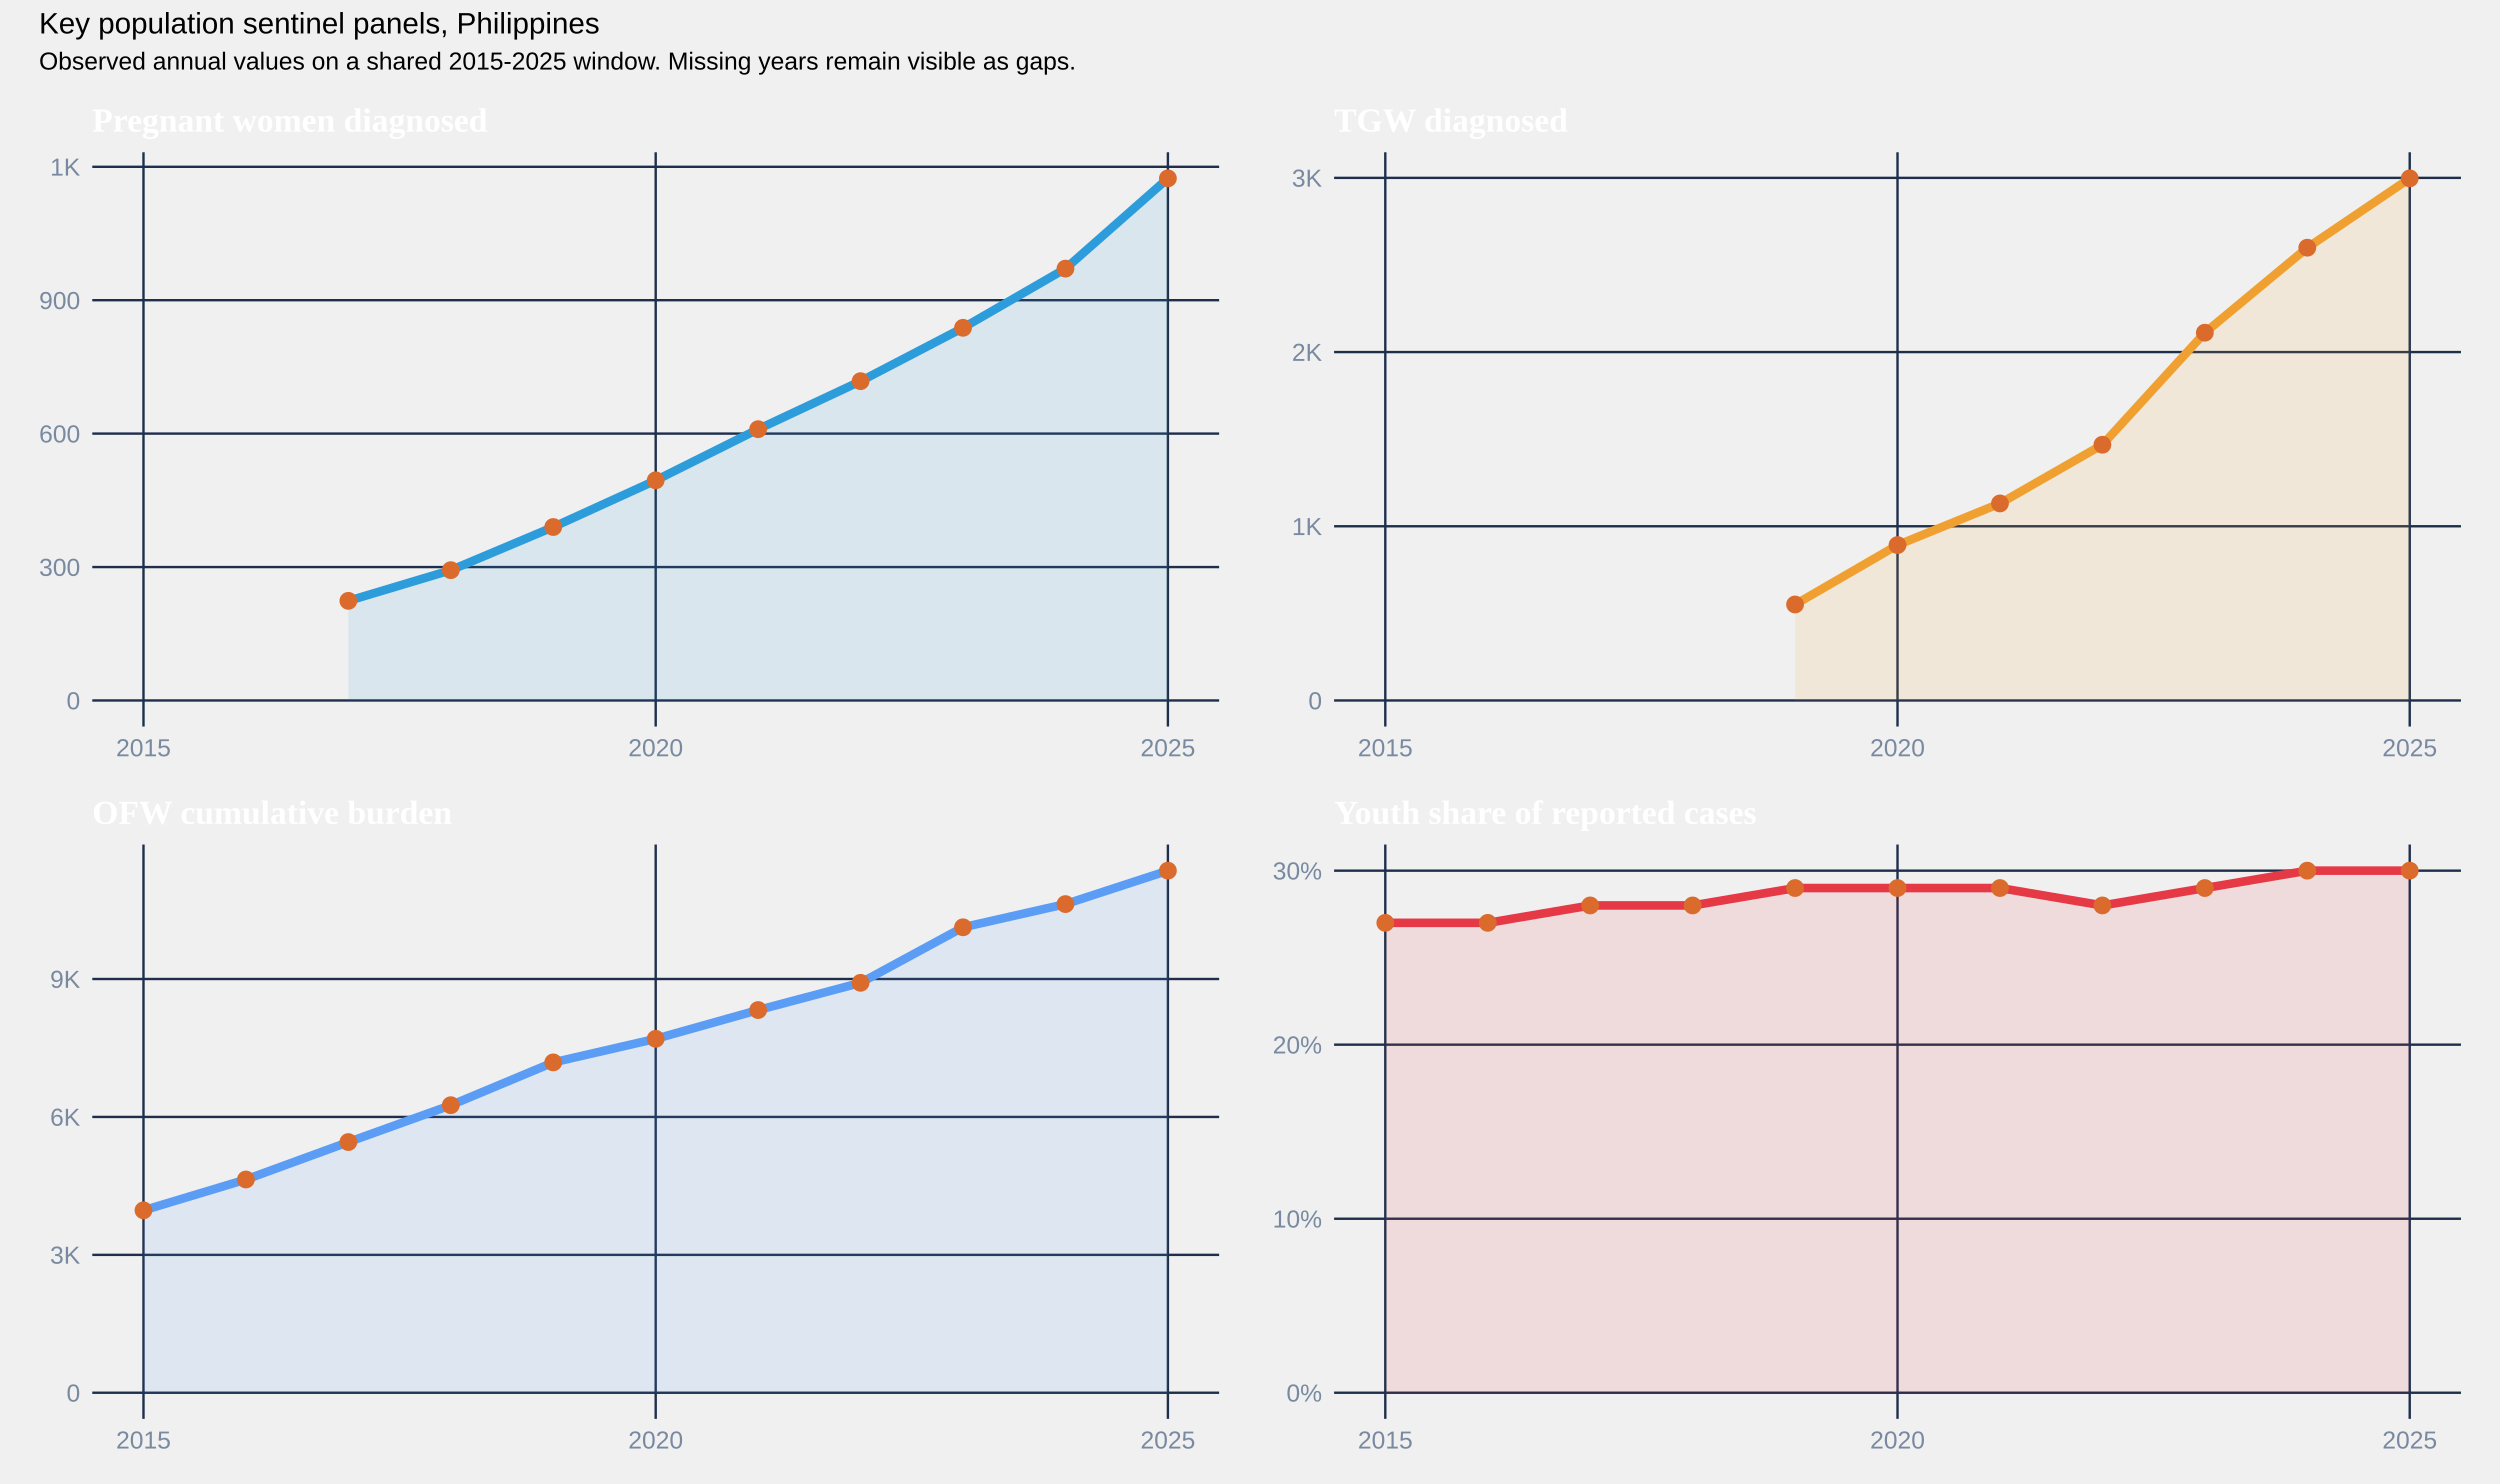
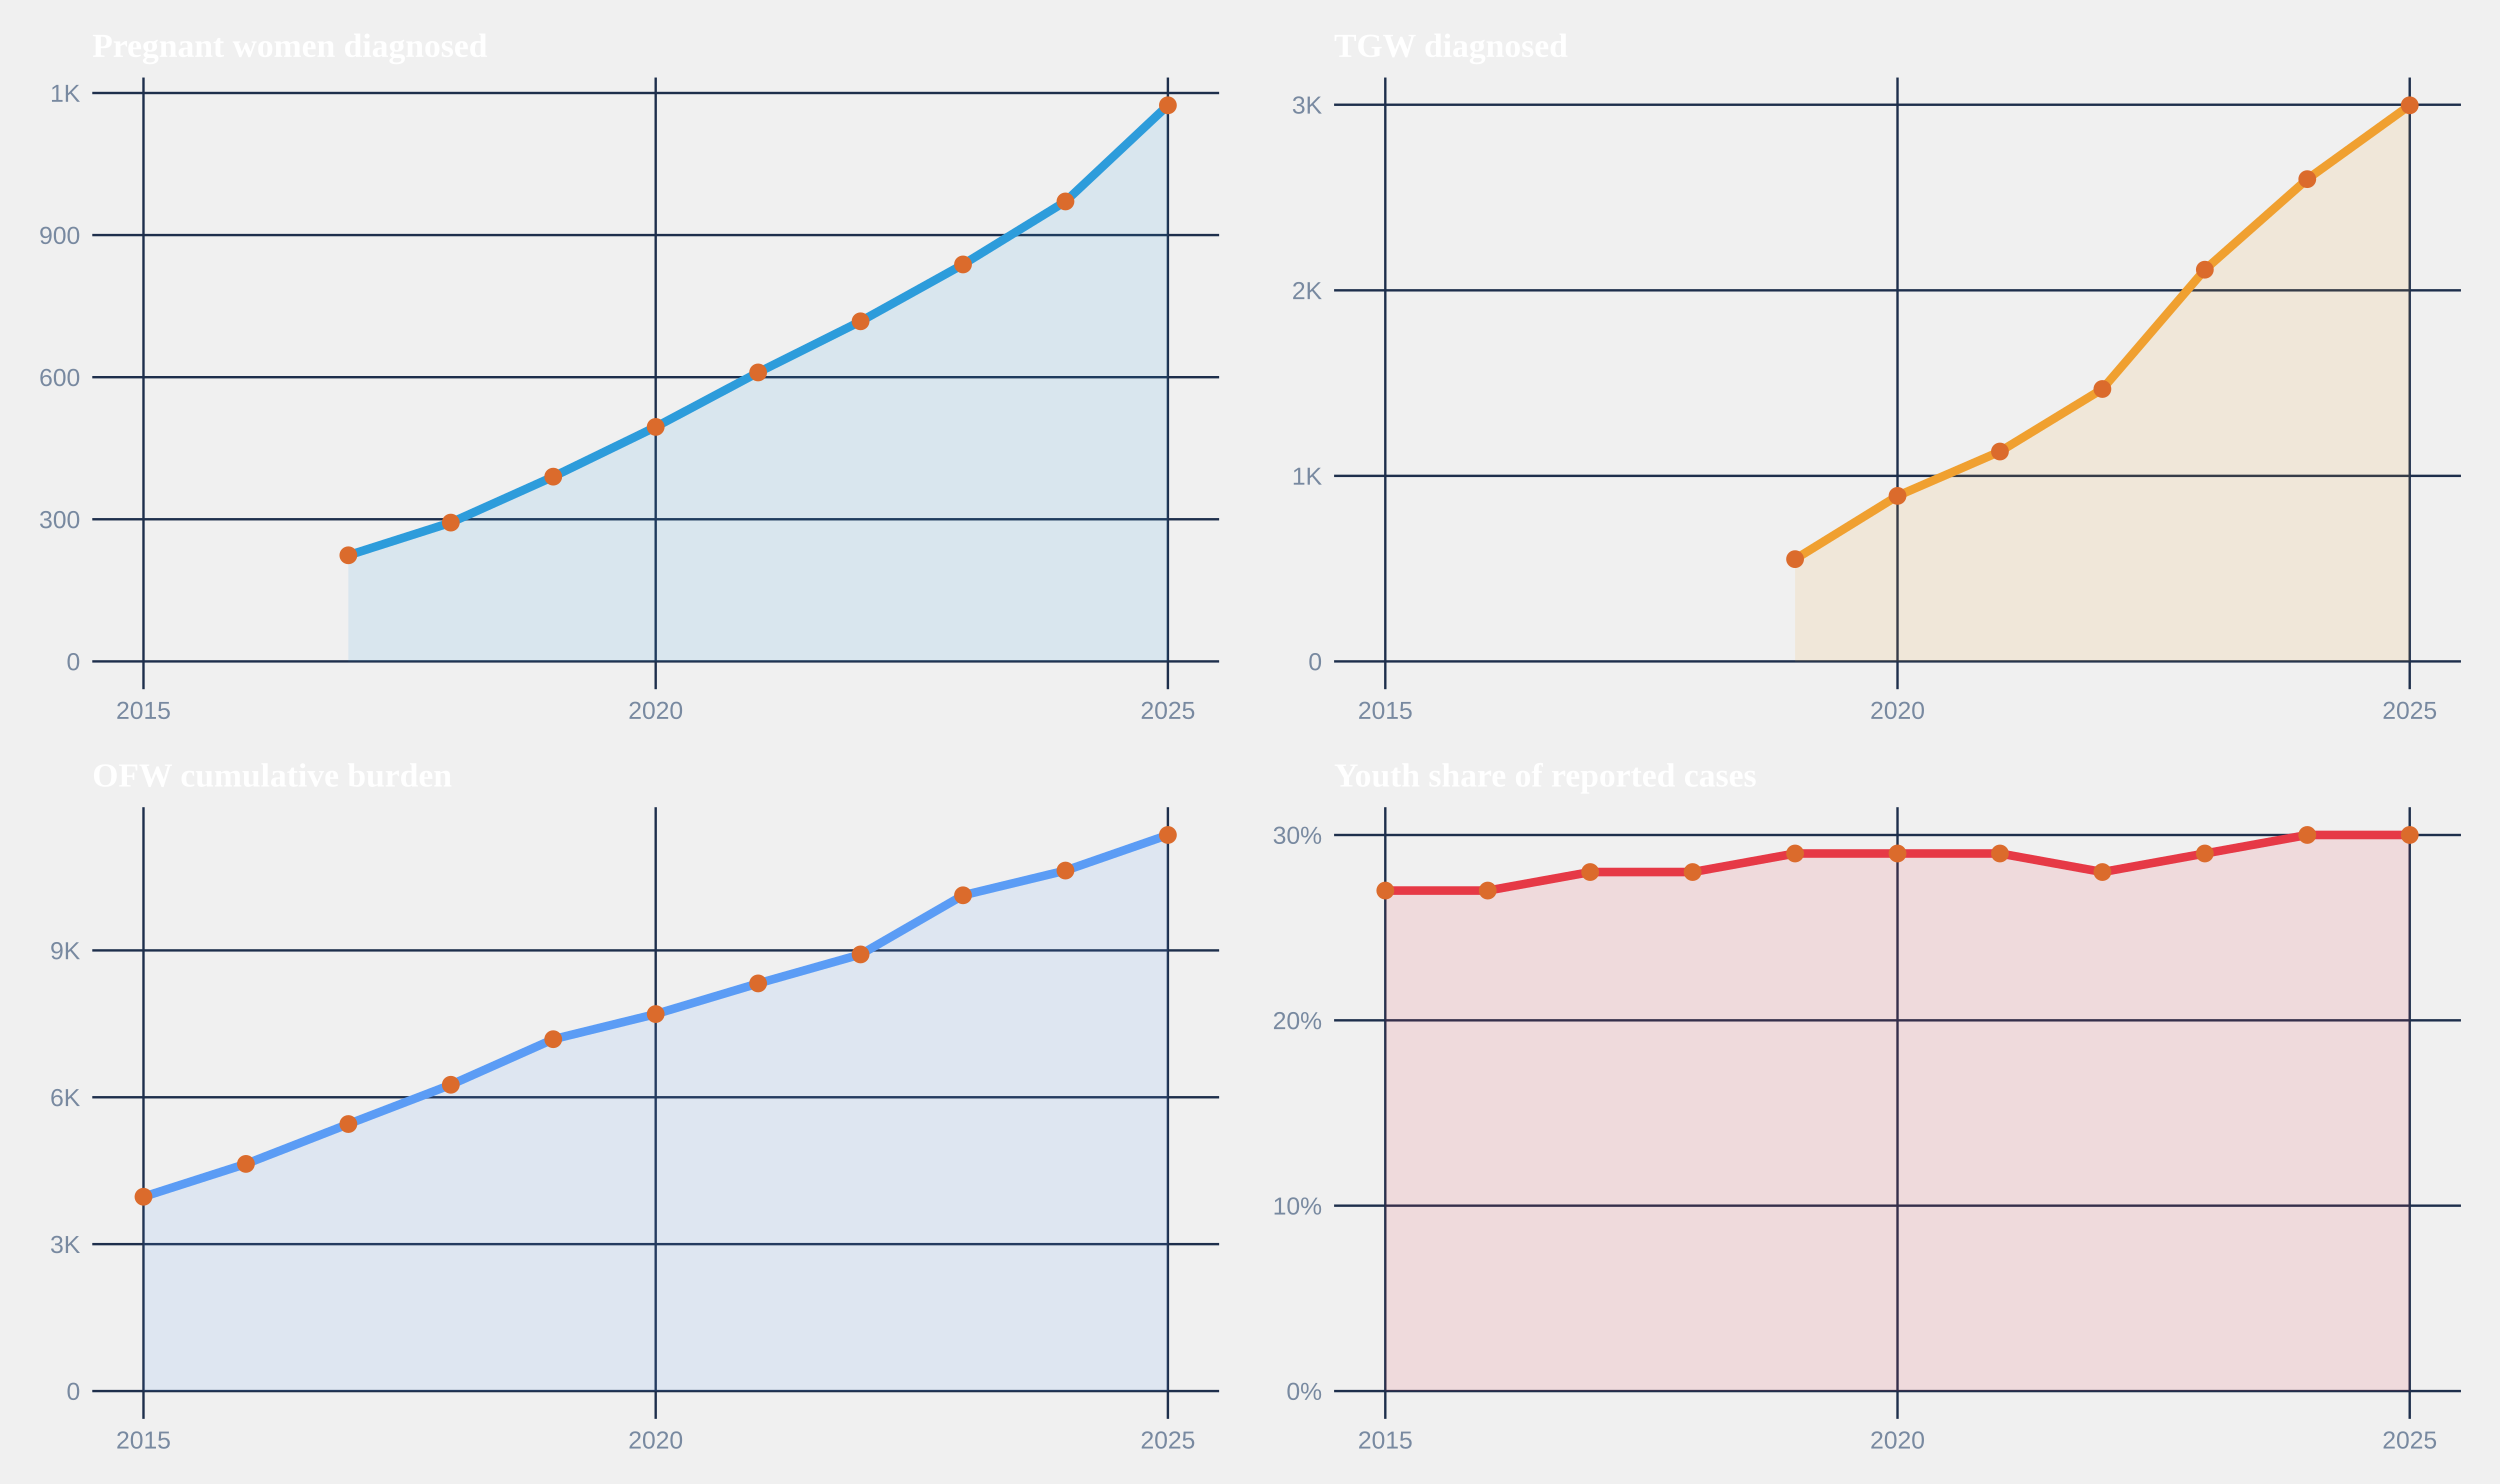
<svg xmlns="http://www.w3.org/2000/svg" width="1116.00pt" height="662.40pt" viewBox="0 0 1116.00 662.40">
  <g class="svglite">
    <defs>
      <style type="text/css">
    .svglite line, .svglite polyline, .svglite polygon, .svglite path, .svglite rect, .svglite circle {
      fill: none;
      stroke: #000000;
      stroke-linecap: round;
      stroke-linejoin: round;
      stroke-miterlimit: 10.00;
    }
    .svglite text {
      white-space: pre;
    }
    .svglite g.glyphgroup path {
      fill: inherit;
      stroke: none;
    }
  </style>
    </defs>
    <rect width="100%" height="100%" style="stroke: none; fill: none;" />
    <defs>
      <clipPath id="cpMC4wMHwxMTE2LjAwfDAuMDB8NjYyLjQw">
        <rect x="0.00" y="0.00" width="1116.00" height="662.40" />
      </clipPath>
    </defs>
    <g clip-path="url(#cpMC4wMHwxMTE2LjAwfDAuMDB8NjYyLjQw)">
      <rect x="0.00" y="0" width="1116.00" height="662.40" style="stroke-width: 1.07; stroke: none;" />
    </g>
    <defs>
-       <clipPath id="cpNDEuMTl8MTA5OC41N3w2Ny45N3w2MzMuMzg=">
-         <rect x="41.19" y="67.97" width="1057.38" height="565.41" />
-       </clipPath>
-     </defs>
-     <g clip-path="url(#cpNDEuMTl8MTA5OC41N3w2Ny45N3w2MzMuMzg=)">
- </g>
-     <g clip-path="url(#cpMC4wMHwxMTE2LjAwfDAuMDB8NjYyLjQw)">
- </g>
-     <defs>
-       <clipPath id="cpNS40OHw1NTYuMTd8MzguODV8MzQ3Ljg5">
-         <rect x="5.48" y="38.85" width="550.69" height="309.03" />
-       </clipPath>
-     </defs>
-     <g clip-path="url(#cpNS40OHw1NTYuMTd8MzguODV8MzQ3Ljg5)">
-       <rect x="5.48" y="38.85" width="550.69" height="309.03" style="stroke-width: 1.16; stroke: none;" />
-     </g>
-     <g clip-path="url(#cpMC4wMHwxMTE2LjAwfDAuMDB8NjYyLjQw)">
- </g>
-     <defs>
-       <clipPath id="cpNTU2LjE3fDExMTAuNTJ8MzguODV8MzQ3Ljg5">
-         <rect x="556.17" y="38.85" width="554.35" height="309.03" />
-       </clipPath>
-     </defs>
-     <g clip-path="url(#cpNTU2LjE3fDExMTAuNTJ8MzguODV8MzQ3Ljg5)">
-       <rect x="556.17" y="38.85" width="554.35" height="309.03" style="stroke-width: 1.16; stroke: none;" />
-     </g>
-     <g clip-path="url(#cpMC4wMHwxMTE2LjAwfDAuMDB8NjYyLjQw)">
- </g>
-     <defs>
-       <clipPath id="cpNS40OHw1NTYuMTd8MzQ3Ljg5fDY1Ni45Mg==">
-         <rect x="5.48" y="347.89" width="550.69" height="309.03" />
-       </clipPath>
-     </defs>
-     <g clip-path="url(#cpNS40OHw1NTYuMTd8MzQ3Ljg5fDY1Ni45Mg==)">
-       <rect x="5.48" y="347.89" width="550.69" height="309.03" style="stroke-width: 1.16; stroke: none;" />
-     </g>
-     <g clip-path="url(#cpMC4wMHwxMTE2LjAwfDAuMDB8NjYyLjQw)">
- </g>
-     <defs>
-       <clipPath id="cpNTU2LjE3fDExMTAuNTJ8MzQ3Ljg5fDY1Ni45Mg==">
-         <rect x="556.17" y="347.89" width="554.35" height="309.03" />
-       </clipPath>
-     </defs>
-     <g clip-path="url(#cpNTU2LjE3fDExMTAuNTJ8MzQ3Ljg5fDY1Ni45Mg==)">
-       <rect x="556.17" y="347.89" width="554.35" height="309.03" style="stroke-width: 1.16; stroke: none;" />
-     </g>
-     <g clip-path="url(#cpMC4wMHwxMTE2LjAwfDAuMDB8NjYyLjQw)">
- </g>
-     <defs>
-       <clipPath id="cpNDEuMTl8NTQ0LjIyfDY3Ljk3fDMyNC4zNA==">
-         <rect x="41.19" y="67.97" width="503.03" height="256.37" />
-       </clipPath>
-     </defs>
-     <g clip-path="url(#cpNDEuMTl8NTQ0LjIyfDY3Ljk3fDMyNC4zNA==)">
-       <polyline points="41.19,312.69 544.22,312.69 " style="stroke-width: 1.07; stroke: #1E2F4C; stroke-linecap: butt;" />
-       <polyline points="41.19,253.13 544.22,253.13 " style="stroke-width: 1.07; stroke: #1E2F4C; stroke-linecap: butt;" />
-       <polyline points="41.19,193.57 544.22,193.57 " style="stroke-width: 1.07; stroke: #1E2F4C; stroke-linecap: butt;" />
-       <polyline points="41.19,134.02 544.22,134.02 " style="stroke-width: 1.07; stroke: #1E2F4C; stroke-linecap: butt;" />
-       <polyline points="41.19,74.46 544.22,74.46 " style="stroke-width: 1.07; stroke: #1E2F4C; stroke-linecap: butt;" />
-       <polyline points="64.05,324.34 64.05,67.97 " style="stroke-width: 1.07; stroke: #1E2F4C; stroke-linecap: butt;" />
-       <polyline points="292.70,324.34 292.70,67.97 " style="stroke-width: 1.07; stroke: #1E2F4C; stroke-linecap: butt;" />
-       <polyline points="521.35,324.34 521.35,67.97 " style="stroke-width: 1.07; stroke: #1E2F4C; stroke-linecap: butt;" />
-       <polygon points="155.51,268.22 201.24,254.52 246.97,235.26 292.70,214.42 338.43,191.59 384.16,170.15 429.89,146.33 475.62,119.92 521.35,79.62 521.35,312.69 475.62,312.69 429.89,312.69 384.16,312.69 338.43,312.69 292.70,312.69 246.97,312.69 201.24,312.69 155.51,312.69 " style="stroke-width: 0.00; stroke: none; stroke-linecap: butt; fill: #2D9CDB; fill-opacity: 0.12;" />
-       <polyline points="155.51,268.22 201.24,254.52 246.97,235.26 292.70,214.42 338.43,191.59 384.16,170.15 429.89,146.33 475.62,119.92 521.35,79.62 " style="stroke-width: 1.16; stroke: none; stroke-linecap: butt;" />
-       <polyline points="155.51,268.22 201.24,254.52 246.97,235.26 292.70,214.42 338.43,191.59 384.16,170.15 429.89,146.33 475.62,119.92 521.35,79.62 " style="stroke-width: 3.84; stroke: #2D9CDB; stroke-linecap: butt;" />
-       <circle cx="155.51" cy="268.22" r="3.59" style="stroke-width: 0.77; stroke: #DB6B2C; fill: #DB6B2C;" />
-       <circle cx="201.24" cy="254.52" r="3.59" style="stroke-width: 0.77; stroke: #DB6B2C; fill: #DB6B2C;" />
-       <circle cx="246.97" cy="235.26" r="3.59" style="stroke-width: 0.77; stroke: #DB6B2C; fill: #DB6B2C;" />
-       <circle cx="292.70" cy="214.42" r="3.59" style="stroke-width: 0.77; stroke: #DB6B2C; fill: #DB6B2C;" />
-       <circle cx="338.43" cy="191.59" r="3.59" style="stroke-width: 0.77; stroke: #DB6B2C; fill: #DB6B2C;" />
-       <circle cx="384.16" cy="170.15" r="3.59" style="stroke-width: 0.77; stroke: #DB6B2C; fill: #DB6B2C;" />
-       <circle cx="429.89" cy="146.33" r="3.59" style="stroke-width: 0.77; stroke: #DB6B2C; fill: #DB6B2C;" />
-       <circle cx="475.62" cy="119.92" r="3.59" style="stroke-width: 0.77; stroke: #DB6B2C; fill: #DB6B2C;" />
-       <circle cx="521.35" cy="79.62" r="3.59" style="stroke-width: 0.77; stroke: #DB6B2C; fill: #DB6B2C;" />
-     </g>
-     <g clip-path="url(#cpMC4wMHwxMTE2LjAwfDAuMDB8NjYyLjQw)">
-       <text x="35.81" y="316.63" text-anchor="end" style="font-size: 11.00px;fill: #7889A0; font-family: &quot;Arial&quot;;" textLength="6.12px" lengthAdjust="spacingAndGlyphs">0</text>
-       <text x="35.81" y="257.07" text-anchor="end" style="font-size: 11.00px;fill: #7889A0; font-family: &quot;Arial&quot;;" textLength="18.38px" lengthAdjust="spacingAndGlyphs">300</text>
-       <text x="35.81" y="197.51" text-anchor="end" style="font-size: 11.00px;fill: #7889A0; font-family: &quot;Arial&quot;;" textLength="18.38px" lengthAdjust="spacingAndGlyphs">600</text>
-       <text x="35.81" y="137.96" text-anchor="end" style="font-size: 11.00px;fill: #7889A0; font-family: &quot;Arial&quot;;" textLength="18.38px" lengthAdjust="spacingAndGlyphs">900</text>
-       <text x="35.81" y="78.40" text-anchor="end" style="font-size: 11.00px;fill: #7889A0; font-family: &quot;Arial&quot;;" textLength="13.47px" lengthAdjust="spacingAndGlyphs">1K</text>
-       <text x="64.05" y="337.60" text-anchor="middle" style="font-size: 11.00px;fill: #7889A0; font-family: &quot;Arial&quot;;" textLength="24.50px" lengthAdjust="spacingAndGlyphs">2015</text>
-       <text x="292.70" y="337.60" text-anchor="middle" style="font-size: 11.00px;fill: #7889A0; font-family: &quot;Arial&quot;;" textLength="24.50px" lengthAdjust="spacingAndGlyphs">2020</text>
-       <text x="521.35" y="337.60" text-anchor="middle" style="font-size: 11.00px;fill: #7889A0; font-family: &quot;Arial&quot;;" textLength="24.50px" lengthAdjust="spacingAndGlyphs">2025</text>
-       <text x="41.19" y="58.75" style="font-size: 15.00px; font-weight: bold;fill: #FFFFFF; font-family: &quot;Times New Roman&quot;;" textLength="176.42px" lengthAdjust="spacingAndGlyphs">Pregnant women diagnosed</text>
-     </g>
-     <defs>
-       <clipPath id="cpNTk1LjU0fDEwOTguNTd8NjcuOTd8MzI0LjM0">
-         <rect x="595.54" y="67.97" width="503.03" height="256.37" />
-       </clipPath>
-     </defs>
-     <g clip-path="url(#cpNTk1LjU0fDEwOTguNTd8NjcuOTd8MzI0LjM0)">
-       <polyline points="595.54,312.69 1098.57,312.69 " style="stroke-width: 1.07; stroke: #1E2F4C; stroke-linecap: butt;" />
-       <polyline points="595.54,234.92 1098.57,234.92 " style="stroke-width: 1.07; stroke: #1E2F4C; stroke-linecap: butt;" />
-       <polyline points="595.54,157.15 1098.57,157.15 " style="stroke-width: 1.07; stroke: #1E2F4C; stroke-linecap: butt;" />
-       <polyline points="595.54,79.39 1098.57,79.39 " style="stroke-width: 1.07; stroke: #1E2F4C; stroke-linecap: butt;" />
-       <polyline points="618.40,324.34 618.40,67.97 " style="stroke-width: 1.07; stroke: #1E2F4C; stroke-linecap: butt;" />
-       <polyline points="847.05,324.34 847.05,67.97 " style="stroke-width: 1.07; stroke: #1E2F4C; stroke-linecap: butt;" />
-       <polyline points="1075.70,324.34 1075.70,67.97 " style="stroke-width: 1.07; stroke: #1E2F4C; stroke-linecap: butt;" />
-       <polygon points="801.32,269.84 847.05,243.32 892.78,224.73 938.51,198.53 984.24,148.52 1029.97,110.57 1075.70,79.62 1075.70,312.69 1029.97,312.69 984.24,312.69 938.51,312.69 892.78,312.69 847.05,312.69 801.32,312.69 " style="stroke-width: 0.00; stroke: none; stroke-linecap: butt; fill: #F0A030; fill-opacity: 0.12;" />
-       <polyline points="801.32,269.84 847.05,243.32 892.78,224.73 938.51,198.53 984.24,148.52 1029.97,110.57 1075.70,79.62 " style="stroke-width: 1.16; stroke: none; stroke-linecap: butt;" />
-       <polyline points="801.32,269.84 847.05,243.32 892.78,224.73 938.51,198.53 984.24,148.52 1029.97,110.57 1075.70,79.62 " style="stroke-width: 3.84; stroke: #F0A030; stroke-linecap: butt;" />
-       <circle cx="801.32" cy="269.84" r="3.59" style="stroke-width: 0.77; stroke: #DB6B2C; fill: #DB6B2C;" />
-       <circle cx="847.05" cy="243.32" r="3.59" style="stroke-width: 0.77; stroke: #DB6B2C; fill: #DB6B2C;" />
-       <circle cx="892.78" cy="224.73" r="3.59" style="stroke-width: 0.77; stroke: #DB6B2C; fill: #DB6B2C;" />
-       <circle cx="938.51" cy="198.53" r="3.59" style="stroke-width: 0.77; stroke: #DB6B2C; fill: #DB6B2C;" />
-       <circle cx="984.24" cy="148.52" r="3.59" style="stroke-width: 0.77; stroke: #DB6B2C; fill: #DB6B2C;" />
-       <circle cx="1029.97" cy="110.57" r="3.59" style="stroke-width: 0.77; stroke: #DB6B2C; fill: #DB6B2C;" />
-       <circle cx="1075.70" cy="79.62" r="3.59" style="stroke-width: 0.77; stroke: #DB6B2C; fill: #DB6B2C;" />
-     </g>
-     <g clip-path="url(#cpMC4wMHwxMTE2LjAwfDAuMDB8NjYyLjQw)">
-       <text x="590.16" y="316.63" text-anchor="end" style="font-size: 11.00px;fill: #7889A0; font-family: &quot;Arial&quot;;" textLength="6.12px" lengthAdjust="spacingAndGlyphs">0</text>
-       <text x="590.16" y="238.86" text-anchor="end" style="font-size: 11.00px;fill: #7889A0; font-family: &quot;Arial&quot;;" textLength="13.47px" lengthAdjust="spacingAndGlyphs">1K</text>
-       <text x="590.16" y="161.09" text-anchor="end" style="font-size: 11.00px;fill: #7889A0; font-family: &quot;Arial&quot;;" textLength="13.47px" lengthAdjust="spacingAndGlyphs">2K</text>
-       <text x="590.16" y="83.33" text-anchor="end" style="font-size: 11.00px;fill: #7889A0; font-family: &quot;Arial&quot;;" textLength="13.47px" lengthAdjust="spacingAndGlyphs">3K</text>
-       <text x="618.40" y="337.60" text-anchor="middle" style="font-size: 11.00px;fill: #7889A0; font-family: &quot;Arial&quot;;" textLength="24.50px" lengthAdjust="spacingAndGlyphs">2015</text>
-       <text x="847.05" y="337.60" text-anchor="middle" style="font-size: 11.00px;fill: #7889A0; font-family: &quot;Arial&quot;;" textLength="24.50px" lengthAdjust="spacingAndGlyphs">2020</text>
-       <text x="1075.70" y="337.60" text-anchor="middle" style="font-size: 11.00px;fill: #7889A0; font-family: &quot;Arial&quot;;" textLength="24.50px" lengthAdjust="spacingAndGlyphs">2025</text>
-       <text x="595.54" y="58.75" style="font-size: 15.00px; font-weight: bold;fill: #FFFFFF; font-family: &quot;Times New Roman&quot;;" textLength="104.36px" lengthAdjust="spacingAndGlyphs">TGW diagnosed</text>
-     </g>
-     <defs>
-       <clipPath id="cpNDEuMTl8NTQ0LjIyfDM3Ny4wMHw2MzMuMzg=">
-         <rect x="41.19" y="377.00" width="503.03" height="256.37" />
-       </clipPath>
-     </defs>
-     <g clip-path="url(#cpNDEuMTl8NTQ0LjIyfDM3Ny4wMHw2MzMuMzg=)">
-       <polyline points="41.19,621.72 544.22,621.72 " style="stroke-width: 1.07; stroke: #1E2F4C; stroke-linecap: butt;" />
-       <polyline points="41.19,560.16 544.22,560.16 " style="stroke-width: 1.07; stroke: #1E2F4C; stroke-linecap: butt;" />
-       <polyline points="41.19,498.59 544.22,498.59 " style="stroke-width: 1.07; stroke: #1E2F4C; stroke-linecap: butt;" />
-       <polyline points="41.19,437.03 544.22,437.03 " style="stroke-width: 1.07; stroke: #1E2F4C; stroke-linecap: butt;" />
-       <polyline points="64.05,633.38 64.05,377.00 " style="stroke-width: 1.07; stroke: #1E2F4C; stroke-linecap: butt;" />
-       <polyline points="292.70,633.38 292.70,377.00 " style="stroke-width: 1.07; stroke: #1E2F4C; stroke-linecap: butt;" />
-       <polyline points="521.35,633.38 521.35,377.00 " style="stroke-width: 1.07; stroke: #1E2F4C; stroke-linecap: butt;" />
-       <polygon points="64.05,540.29 109.78,526.52 155.51,509.82 201.24,493.36 246.97,474.25 292.70,463.72 338.43,450.88 384.16,438.73 429.89,413.94 475.62,403.58 521.35,388.66 521.35,621.72 475.62,621.72 429.89,621.72 384.16,621.72 338.43,621.72 292.70,621.72 246.97,621.72 201.24,621.72 155.51,621.72 109.78,621.72 64.05,621.72 " style="stroke-width: 0.00; stroke: none; stroke-linecap: butt; fill: #5B9CF5; fill-opacity: 0.12;" />
-       <polyline points="64.05,540.29 109.78,526.52 155.51,509.82 201.24,493.36 246.97,474.25 292.70,463.72 338.43,450.88 384.16,438.73 429.89,413.94 475.62,403.58 521.35,388.66 " style="stroke-width: 1.16; stroke: none; stroke-linecap: butt;" />
-       <polyline points="64.05,540.29 109.78,526.52 155.51,509.82 201.24,493.36 246.97,474.25 292.70,463.72 338.43,450.88 384.16,438.73 429.89,413.94 475.62,403.58 521.35,388.66 " style="stroke-width: 3.84; stroke: #5B9CF5; stroke-linecap: butt;" />
-       <circle cx="64.05" cy="540.29" r="3.59" style="stroke-width: 0.77; stroke: #DB6B2C; fill: #DB6B2C;" />
-       <circle cx="109.78" cy="526.52" r="3.59" style="stroke-width: 0.77; stroke: #DB6B2C; fill: #DB6B2C;" />
-       <circle cx="155.51" cy="509.82" r="3.59" style="stroke-width: 0.77; stroke: #DB6B2C; fill: #DB6B2C;" />
-       <circle cx="201.24" cy="493.36" r="3.59" style="stroke-width: 0.77; stroke: #DB6B2C; fill: #DB6B2C;" />
-       <circle cx="246.97" cy="474.25" r="3.59" style="stroke-width: 0.77; stroke: #DB6B2C; fill: #DB6B2C;" />
-       <circle cx="292.70" cy="463.72" r="3.59" style="stroke-width: 0.77; stroke: #DB6B2C; fill: #DB6B2C;" />
-       <circle cx="338.43" cy="450.88" r="3.59" style="stroke-width: 0.77; stroke: #DB6B2C; fill: #DB6B2C;" />
-       <circle cx="384.16" cy="438.73" r="3.59" style="stroke-width: 0.77; stroke: #DB6B2C; fill: #DB6B2C;" />
-       <circle cx="429.89" cy="413.94" r="3.59" style="stroke-width: 0.77; stroke: #DB6B2C; fill: #DB6B2C;" />
-       <circle cx="475.62" cy="403.58" r="3.59" style="stroke-width: 0.77; stroke: #DB6B2C; fill: #DB6B2C;" />
-       <circle cx="521.35" cy="388.66" r="3.59" style="stroke-width: 0.77; stroke: #DB6B2C; fill: #DB6B2C;" />
-     </g>
-     <g clip-path="url(#cpMC4wMHwxMTE2LjAwfDAuMDB8NjYyLjQw)">
-       <text x="35.81" y="625.66" text-anchor="end" style="font-size: 11.00px;fill: #7889A0; font-family: &quot;Arial&quot;;" textLength="6.12px" lengthAdjust="spacingAndGlyphs">0</text>
-       <text x="35.81" y="564.10" text-anchor="end" style="font-size: 11.00px;fill: #7889A0; font-family: &quot;Arial&quot;;" textLength="13.47px" lengthAdjust="spacingAndGlyphs">3K</text>
-       <text x="35.81" y="502.53" text-anchor="end" style="font-size: 11.00px;fill: #7889A0; font-family: &quot;Arial&quot;;" textLength="13.47px" lengthAdjust="spacingAndGlyphs">6K</text>
-       <text x="35.81" y="440.96" text-anchor="end" style="font-size: 11.00px;fill: #7889A0; font-family: &quot;Arial&quot;;" textLength="13.47px" lengthAdjust="spacingAndGlyphs">9K</text>
+       <clipPath id="cpNDEuMTl8MTA5OC41N3wzNC42MHw2MzMuMzg=">
+         <rect x="41.19" y="34.60" width="1057.38" height="598.78" />
+       </clipPath>
+     </defs>
+     <g clip-path="url(#cpNDEuMTl8MTA5OC41N3wzNC42MHw2MzMuMzg=)">
+ </g>
+     <g clip-path="url(#cpMC4wMHwxMTE2LjAwfDAuMDB8NjYyLjQw)">
+ </g>
+     <defs>
+       <clipPath id="cpNS40OHw1NTYuMTd8NS40OHwzMzEuMjA=">
+         <rect x="5.48" y="5.48" width="550.69" height="325.72" />
+       </clipPath>
+     </defs>
+     <g clip-path="url(#cpNS40OHw1NTYuMTd8NS40OHwzMzEuMjA=)">
+       <rect x="5.48" y="5.48" width="550.69" height="325.72" style="stroke-width: 1.16; stroke: none;" />
+     </g>
+     <g clip-path="url(#cpMC4wMHwxMTE2LjAwfDAuMDB8NjYyLjQw)">
+ </g>
+     <defs>
+       <clipPath id="cpNTU2LjE3fDExMTAuNTJ8NS40OHwzMzEuMjA=">
+         <rect x="556.17" y="5.48" width="554.35" height="325.72" />
+       </clipPath>
+     </defs>
+     <g clip-path="url(#cpNTU2LjE3fDExMTAuNTJ8NS40OHwzMzEuMjA=)">
+       <rect x="556.17" y="5.48" width="554.35" height="325.72" style="stroke-width: 1.16; stroke: none;" />
+     </g>
+     <g clip-path="url(#cpMC4wMHwxMTE2LjAwfDAuMDB8NjYyLjQw)">
+ </g>
+     <defs>
+       <clipPath id="cpNS40OHw1NTYuMTd8MzMxLjIwfDY1Ni45Mg==">
+         <rect x="5.48" y="331.20" width="550.69" height="325.72" />
+       </clipPath>
+     </defs>
+     <g clip-path="url(#cpNS40OHw1NTYuMTd8MzMxLjIwfDY1Ni45Mg==)">
+       <rect x="5.48" y="331.20" width="550.69" height="325.72" style="stroke-width: 1.16; stroke: none;" />
+     </g>
+     <g clip-path="url(#cpMC4wMHwxMTE2LjAwfDAuMDB8NjYyLjQw)">
+ </g>
+     <defs>
+       <clipPath id="cpNTU2LjE3fDExMTAuNTJ8MzMxLjIwfDY1Ni45Mg==">
+         <rect x="556.17" y="331.20" width="554.35" height="325.72" />
+       </clipPath>
+     </defs>
+     <g clip-path="url(#cpNTU2LjE3fDExMTAuNTJ8MzMxLjIwfDY1Ni45Mg==)">
+       <rect x="556.17" y="331.20" width="554.35" height="325.72" style="stroke-width: 1.16; stroke: none;" />
+     </g>
+     <g clip-path="url(#cpMC4wMHwxMTE2LjAwfDAuMDB8NjYyLjQw)">
+ </g>
+     <defs>
+       <clipPath id="cpNDEuMTl8NTQ0LjIyfDM0LjYwfDMwNy42NQ==">
+         <rect x="41.19" y="34.60" width="503.03" height="273.06" />
+       </clipPath>
+     </defs>
+     <g clip-path="url(#cpNDEuMTl8NTQ0LjIyfDM0LjYwfDMwNy42NQ==)">
+       <polyline points="41.19,295.24 544.22,295.24 " style="stroke-width: 1.07; stroke: #1E2F4C; stroke-linecap: butt;" />
+       <polyline points="41.19,231.81 544.22,231.81 " style="stroke-width: 1.07; stroke: #1E2F4C; stroke-linecap: butt;" />
+       <polyline points="41.19,168.38 544.22,168.38 " style="stroke-width: 1.07; stroke: #1E2F4C; stroke-linecap: butt;" />
+       <polyline points="41.19,104.94 544.22,104.94 " style="stroke-width: 1.07; stroke: #1E2F4C; stroke-linecap: butt;" />
+       <polyline points="41.19,41.51 544.22,41.51 " style="stroke-width: 1.07; stroke: #1E2F4C; stroke-linecap: butt;" />
+       <polyline points="64.05,307.65 64.05,34.60 " style="stroke-width: 1.07; stroke: #1E2F4C; stroke-linecap: butt;" />
+       <polyline points="292.70,307.65 292.70,34.60 " style="stroke-width: 1.07; stroke: #1E2F4C; stroke-linecap: butt;" />
+       <polyline points="521.35,307.65 521.35,34.60 " style="stroke-width: 1.07; stroke: #1E2F4C; stroke-linecap: butt;" />
+       <polygon points="155.51,247.88 201.24,233.29 246.97,212.78 292.70,190.58 338.43,166.26 384.16,143.43 429.89,118.05 475.62,89.93 521.35,47.01 521.35,295.24 475.62,295.24 429.89,295.24 384.16,295.24 338.43,295.24 292.70,295.24 246.97,295.24 201.24,295.24 155.51,295.24 " style="stroke-width: 0.00; stroke: none; stroke-linecap: butt; fill: #2D9CDB; fill-opacity: 0.12;" />
+       <polyline points="155.51,247.88 201.24,233.29 246.97,212.78 292.70,190.58 338.43,166.26 384.16,143.43 429.89,118.05 475.62,89.93 521.35,47.01 " style="stroke-width: 1.16; stroke: none; stroke-linecap: butt;" />
+       <polyline points="155.51,247.88 201.24,233.29 246.97,212.78 292.70,190.58 338.43,166.26 384.16,143.43 429.89,118.05 475.62,89.93 521.35,47.01 " style="stroke-width: 3.84; stroke: #2D9CDB; stroke-linecap: butt;" />
+       <circle cx="155.51" cy="247.88" r="3.59" style="stroke-width: 0.77; stroke: #DB6B2C; fill: #DB6B2C;" />
+       <circle cx="201.24" cy="233.29" r="3.59" style="stroke-width: 0.77; stroke: #DB6B2C; fill: #DB6B2C;" />
+       <circle cx="246.97" cy="212.78" r="3.59" style="stroke-width: 0.77; stroke: #DB6B2C; fill: #DB6B2C;" />
+       <circle cx="292.70" cy="190.58" r="3.59" style="stroke-width: 0.77; stroke: #DB6B2C; fill: #DB6B2C;" />
+       <circle cx="338.43" cy="166.26" r="3.59" style="stroke-width: 0.77; stroke: #DB6B2C; fill: #DB6B2C;" />
+       <circle cx="384.16" cy="143.43" r="3.59" style="stroke-width: 0.77; stroke: #DB6B2C; fill: #DB6B2C;" />
+       <circle cx="429.89" cy="118.05" r="3.59" style="stroke-width: 0.77; stroke: #DB6B2C; fill: #DB6B2C;" />
+       <circle cx="475.62" cy="89.93" r="3.59" style="stroke-width: 0.77; stroke: #DB6B2C; fill: #DB6B2C;" />
+       <circle cx="521.35" cy="47.01" r="3.59" style="stroke-width: 0.77; stroke: #DB6B2C; fill: #DB6B2C;" />
+     </g>
+     <g clip-path="url(#cpMC4wMHwxMTE2LjAwfDAuMDB8NjYyLjQw)">
+       <text x="35.81" y="299.18" text-anchor="end" style="font-size: 11.00px;fill: #7889A0; font-family: &quot;Arial&quot;;" textLength="6.12px" lengthAdjust="spacingAndGlyphs">0</text>
+       <text x="35.81" y="235.75" text-anchor="end" style="font-size: 11.00px;fill: #7889A0; font-family: &quot;Arial&quot;;" textLength="18.38px" lengthAdjust="spacingAndGlyphs">300</text>
+       <text x="35.81" y="172.31" text-anchor="end" style="font-size: 11.00px;fill: #7889A0; font-family: &quot;Arial&quot;;" textLength="18.38px" lengthAdjust="spacingAndGlyphs">600</text>
+       <text x="35.81" y="108.88" text-anchor="end" style="font-size: 11.00px;fill: #7889A0; font-family: &quot;Arial&quot;;" textLength="18.38px" lengthAdjust="spacingAndGlyphs">900</text>
+       <text x="35.81" y="45.45" text-anchor="end" style="font-size: 11.00px;fill: #7889A0; font-family: &quot;Arial&quot;;" textLength="13.47px" lengthAdjust="spacingAndGlyphs">1K</text>
+       <text x="64.05" y="320.91" text-anchor="middle" style="font-size: 11.00px;fill: #7889A0; font-family: &quot;Arial&quot;;" textLength="24.50px" lengthAdjust="spacingAndGlyphs">2015</text>
+       <text x="292.70" y="320.91" text-anchor="middle" style="font-size: 11.00px;fill: #7889A0; font-family: &quot;Arial&quot;;" textLength="24.50px" lengthAdjust="spacingAndGlyphs">2020</text>
+       <text x="521.35" y="320.91" text-anchor="middle" style="font-size: 11.00px;fill: #7889A0; font-family: &quot;Arial&quot;;" textLength="24.50px" lengthAdjust="spacingAndGlyphs">2025</text>
+       <text x="41.19" y="25.38" style="font-size: 15.00px; font-weight: bold;fill: #FFFFFF; font-family: &quot;Times New Roman&quot;;" textLength="176.42px" lengthAdjust="spacingAndGlyphs">Pregnant women diagnosed</text>
+     </g>
+     <defs>
+       <clipPath id="cpNTk1LjU0fDEwOTguNTd8MzQuNjB8MzA3LjY1">
+         <rect x="595.54" y="34.60" width="503.03" height="273.06" />
+       </clipPath>
+     </defs>
+     <g clip-path="url(#cpNTk1LjU0fDEwOTguNTd8MzQuNjB8MzA3LjY1)">
+       <polyline points="595.54,295.24 1098.57,295.24 " style="stroke-width: 1.07; stroke: #1E2F4C; stroke-linecap: butt;" />
+       <polyline points="595.54,212.42 1098.57,212.42 " style="stroke-width: 1.07; stroke: #1E2F4C; stroke-linecap: butt;" />
+       <polyline points="595.54,129.59 1098.57,129.59 " style="stroke-width: 1.07; stroke: #1E2F4C; stroke-linecap: butt;" />
+       <polyline points="595.54,46.76 1098.57,46.76 " style="stroke-width: 1.07; stroke: #1E2F4C; stroke-linecap: butt;" />
+       <polyline points="618.40,307.65 618.40,34.60 " style="stroke-width: 1.07; stroke: #1E2F4C; stroke-linecap: butt;" />
+       <polyline points="847.05,307.65 847.05,34.60 " style="stroke-width: 1.07; stroke: #1E2F4C; stroke-linecap: butt;" />
+       <polyline points="1075.70,307.65 1075.70,34.60 " style="stroke-width: 1.07; stroke: #1E2F4C; stroke-linecap: butt;" />
+       <polygon points="801.32,249.60 847.05,221.36 892.78,201.56 938.51,173.65 984.24,120.39 1029.97,79.97 1075.70,47.01 1075.70,295.24 1029.97,295.24 984.24,295.24 938.51,295.24 892.78,295.24 847.05,295.24 801.32,295.24 " style="stroke-width: 0.00; stroke: none; stroke-linecap: butt; fill: #F0A030; fill-opacity: 0.12;" />
+       <polyline points="801.32,249.60 847.05,221.36 892.78,201.56 938.51,173.65 984.24,120.39 1029.97,79.97 1075.70,47.01 " style="stroke-width: 1.16; stroke: none; stroke-linecap: butt;" />
+       <polyline points="801.32,249.60 847.05,221.36 892.78,201.56 938.51,173.65 984.24,120.39 1029.97,79.97 1075.70,47.01 " style="stroke-width: 3.84; stroke: #F0A030; stroke-linecap: butt;" />
+       <circle cx="801.32" cy="249.60" r="3.59" style="stroke-width: 0.77; stroke: #DB6B2C; fill: #DB6B2C;" />
+       <circle cx="847.05" cy="221.36" r="3.59" style="stroke-width: 0.77; stroke: #DB6B2C; fill: #DB6B2C;" />
+       <circle cx="892.78" cy="201.56" r="3.59" style="stroke-width: 0.77; stroke: #DB6B2C; fill: #DB6B2C;" />
+       <circle cx="938.51" cy="173.65" r="3.59" style="stroke-width: 0.77; stroke: #DB6B2C; fill: #DB6B2C;" />
+       <circle cx="984.24" cy="120.39" r="3.59" style="stroke-width: 0.77; stroke: #DB6B2C; fill: #DB6B2C;" />
+       <circle cx="1029.97" cy="79.97" r="3.59" style="stroke-width: 0.77; stroke: #DB6B2C; fill: #DB6B2C;" />
+       <circle cx="1075.70" cy="47.01" r="3.59" style="stroke-width: 0.77; stroke: #DB6B2C; fill: #DB6B2C;" />
+     </g>
+     <g clip-path="url(#cpMC4wMHwxMTE2LjAwfDAuMDB8NjYyLjQw)">
+       <text x="590.16" y="299.18" text-anchor="end" style="font-size: 11.00px;fill: #7889A0; font-family: &quot;Arial&quot;;" textLength="6.12px" lengthAdjust="spacingAndGlyphs">0</text>
+       <text x="590.16" y="216.35" text-anchor="end" style="font-size: 11.00px;fill: #7889A0; font-family: &quot;Arial&quot;;" textLength="13.47px" lengthAdjust="spacingAndGlyphs">1K</text>
+       <text x="590.16" y="133.53" text-anchor="end" style="font-size: 11.00px;fill: #7889A0; font-family: &quot;Arial&quot;;" textLength="13.47px" lengthAdjust="spacingAndGlyphs">2K</text>
+       <text x="590.16" y="50.70" text-anchor="end" style="font-size: 11.00px;fill: #7889A0; font-family: &quot;Arial&quot;;" textLength="13.47px" lengthAdjust="spacingAndGlyphs">3K</text>
+       <text x="618.40" y="320.91" text-anchor="middle" style="font-size: 11.00px;fill: #7889A0; font-family: &quot;Arial&quot;;" textLength="24.50px" lengthAdjust="spacingAndGlyphs">2015</text>
+       <text x="847.05" y="320.91" text-anchor="middle" style="font-size: 11.00px;fill: #7889A0; font-family: &quot;Arial&quot;;" textLength="24.50px" lengthAdjust="spacingAndGlyphs">2020</text>
+       <text x="1075.70" y="320.91" text-anchor="middle" style="font-size: 11.00px;fill: #7889A0; font-family: &quot;Arial&quot;;" textLength="24.50px" lengthAdjust="spacingAndGlyphs">2025</text>
+       <text x="595.54" y="25.38" style="font-size: 15.00px; font-weight: bold;fill: #FFFFFF; font-family: &quot;Times New Roman&quot;;" textLength="104.36px" lengthAdjust="spacingAndGlyphs">TGW diagnosed</text>
+     </g>
+     <defs>
+       <clipPath id="cpNDEuMTl8NTQ0LjIyfDM2MC4zMnw2MzMuMzg=">
+         <rect x="41.19" y="360.32" width="503.03" height="273.06" />
+       </clipPath>
+     </defs>
+     <g clip-path="url(#cpNDEuMTl8NTQ0LjIyfDM2MC4zMnw2MzMuMzg=)">
+       <polyline points="41.19,620.96 544.22,620.96 " style="stroke-width: 1.07; stroke: #1E2F4C; stroke-linecap: butt;" />
+       <polyline points="41.19,555.39 544.22,555.39 " style="stroke-width: 1.07; stroke: #1E2F4C; stroke-linecap: butt;" />
+       <polyline points="41.19,489.82 544.22,489.82 " style="stroke-width: 1.07; stroke: #1E2F4C; stroke-linecap: butt;" />
+       <polyline points="41.19,424.25 544.22,424.25 " style="stroke-width: 1.07; stroke: #1E2F4C; stroke-linecap: butt;" />
+       <polyline points="64.05,633.38 64.05,360.32 " style="stroke-width: 1.07; stroke: #1E2F4C; stroke-linecap: butt;" />
+       <polyline points="292.70,633.38 292.70,360.32 " style="stroke-width: 1.07; stroke: #1E2F4C; stroke-linecap: butt;" />
+       <polyline points="521.35,633.38 521.35,360.32 " style="stroke-width: 1.07; stroke: #1E2F4C; stroke-linecap: butt;" />
+       <polygon points="64.05,534.23 109.78,519.57 155.51,501.77 201.24,484.24 246.97,463.90 292.70,452.68 338.43,439.00 384.16,426.06 429.89,399.66 475.62,388.62 521.35,372.73 521.35,620.96 475.62,620.96 429.89,620.96 384.16,620.96 338.43,620.96 292.70,620.96 246.97,620.96 201.24,620.96 155.51,620.96 109.78,620.96 64.05,620.96 " style="stroke-width: 0.00; stroke: none; stroke-linecap: butt; fill: #5B9CF5; fill-opacity: 0.12;" />
+       <polyline points="64.05,534.23 109.78,519.57 155.51,501.77 201.24,484.24 246.97,463.90 292.70,452.68 338.43,439.00 384.16,426.06 429.89,399.66 475.62,388.62 521.35,372.73 " style="stroke-width: 1.16; stroke: none; stroke-linecap: butt;" />
+       <polyline points="64.05,534.23 109.78,519.57 155.51,501.77 201.24,484.24 246.97,463.90 292.70,452.68 338.43,439.00 384.16,426.06 429.89,399.66 475.62,388.62 521.35,372.73 " style="stroke-width: 3.84; stroke: #5B9CF5; stroke-linecap: butt;" />
+       <circle cx="64.05" cy="534.23" r="3.59" style="stroke-width: 0.77; stroke: #DB6B2C; fill: #DB6B2C;" />
+       <circle cx="109.78" cy="519.57" r="3.59" style="stroke-width: 0.77; stroke: #DB6B2C; fill: #DB6B2C;" />
+       <circle cx="155.51" cy="501.77" r="3.59" style="stroke-width: 0.77; stroke: #DB6B2C; fill: #DB6B2C;" />
+       <circle cx="201.24" cy="484.24" r="3.59" style="stroke-width: 0.77; stroke: #DB6B2C; fill: #DB6B2C;" />
+       <circle cx="246.97" cy="463.90" r="3.59" style="stroke-width: 0.77; stroke: #DB6B2C; fill: #DB6B2C;" />
+       <circle cx="292.70" cy="452.68" r="3.59" style="stroke-width: 0.77; stroke: #DB6B2C; fill: #DB6B2C;" />
+       <circle cx="338.43" cy="439.00" r="3.59" style="stroke-width: 0.77; stroke: #DB6B2C; fill: #DB6B2C;" />
+       <circle cx="384.16" cy="426.06" r="3.59" style="stroke-width: 0.77; stroke: #DB6B2C; fill: #DB6B2C;" />
+       <circle cx="429.89" cy="399.66" r="3.59" style="stroke-width: 0.77; stroke: #DB6B2C; fill: #DB6B2C;" />
+       <circle cx="475.62" cy="388.62" r="3.59" style="stroke-width: 0.77; stroke: #DB6B2C; fill: #DB6B2C;" />
+       <circle cx="521.35" cy="372.73" r="3.59" style="stroke-width: 0.77; stroke: #DB6B2C; fill: #DB6B2C;" />
+     </g>
+     <g clip-path="url(#cpMC4wMHwxMTE2LjAwfDAuMDB8NjYyLjQw)">
+       <text x="35.81" y="624.90" text-anchor="end" style="font-size: 11.00px;fill: #7889A0; font-family: &quot;Arial&quot;;" textLength="6.12px" lengthAdjust="spacingAndGlyphs">0</text>
+       <text x="35.81" y="559.33" text-anchor="end" style="font-size: 11.00px;fill: #7889A0; font-family: &quot;Arial&quot;;" textLength="13.47px" lengthAdjust="spacingAndGlyphs">3K</text>
+       <text x="35.81" y="493.76" text-anchor="end" style="font-size: 11.00px;fill: #7889A0; font-family: &quot;Arial&quot;;" textLength="13.47px" lengthAdjust="spacingAndGlyphs">6K</text>
+       <text x="35.81" y="428.18" text-anchor="end" style="font-size: 11.00px;fill: #7889A0; font-family: &quot;Arial&quot;;" textLength="13.47px" lengthAdjust="spacingAndGlyphs">9K</text>
      <text x="64.05" y="646.63" text-anchor="middle" style="font-size: 11.00px;fill: #7889A0; font-family: &quot;Arial&quot;;" textLength="24.50px" lengthAdjust="spacingAndGlyphs">2015</text>
      <text x="292.70" y="646.63" text-anchor="middle" style="font-size: 11.00px;fill: #7889A0; font-family: &quot;Arial&quot;;" textLength="24.50px" lengthAdjust="spacingAndGlyphs">2020</text>
      <text x="521.35" y="646.63" text-anchor="middle" style="font-size: 11.00px;fill: #7889A0; font-family: &quot;Arial&quot;;" textLength="24.50px" lengthAdjust="spacingAndGlyphs">2025</text>
-       <text x="41.19" y="367.78" style="font-size: 15.00px; font-weight: bold;fill: #FFFFFF; font-family: &quot;Times New Roman&quot;;" textLength="160.59px" lengthAdjust="spacingAndGlyphs">OFW cumulative burden</text>
-     </g>
-     <defs>
-       <clipPath id="cpNTk1LjU0fDEwOTguNTd8Mzc3LjAwfDYzMy4zOA==">
-         <rect x="595.54" y="377.00" width="503.03" height="256.37" />
-       </clipPath>
-     </defs>
-     <g clip-path="url(#cpNTk1LjU0fDEwOTguNTd8Mzc3LjAwfDYzMy4zOA==)">
-       <polyline points="595.54,621.72 1098.57,621.72 " style="stroke-width: 1.07; stroke: #1E2F4C; stroke-linecap: butt;" />
-       <polyline points="595.54,544.03 1098.57,544.03 " style="stroke-width: 1.07; stroke: #1E2F4C; stroke-linecap: butt;" />
-       <polyline points="595.54,466.34 1098.57,466.34 " style="stroke-width: 1.07; stroke: #1E2F4C; stroke-linecap: butt;" />
-       <polyline points="595.54,388.66 1098.57,388.66 " style="stroke-width: 1.07; stroke: #1E2F4C; stroke-linecap: butt;" />
-       <polyline points="618.40,633.38 618.40,377.00 " style="stroke-width: 1.07; stroke: #1E2F4C; stroke-linecap: butt;" />
-       <polyline points="847.05,633.38 847.05,377.00 " style="stroke-width: 1.07; stroke: #1E2F4C; stroke-linecap: butt;" />
-       <polyline points="1075.70,633.38 1075.70,377.00 " style="stroke-width: 1.07; stroke: #1E2F4C; stroke-linecap: butt;" />
-       <polygon points="618.40,411.96 664.13,411.96 709.86,404.19 755.59,404.19 801.32,396.42 847.05,396.42 892.78,396.42 938.51,404.19 984.24,396.42 1029.97,388.66 1075.70,388.66 1075.70,621.72 1029.97,621.72 984.24,621.72 938.51,621.72 892.78,621.72 847.05,621.72 801.32,621.72 755.59,621.72 709.86,621.72 664.13,621.72 618.40,621.72 " style="stroke-width: 0.00; stroke: none; stroke-linecap: butt; fill: #E63946; fill-opacity: 0.12;" />
-       <polyline points="618.40,411.96 664.13,411.96 709.86,404.19 755.59,404.19 801.32,396.42 847.05,396.42 892.78,396.42 938.51,404.19 984.24,396.42 1029.97,388.66 1075.70,388.66 " style="stroke-width: 1.16; stroke: none; stroke-linecap: butt;" />
-       <polyline points="618.40,411.96 664.13,411.96 709.86,404.19 755.59,404.19 801.32,396.42 847.05,396.42 892.78,396.42 938.51,404.19 984.24,396.42 1029.97,388.66 1075.70,388.66 " style="stroke-width: 3.84; stroke: #E63946; stroke-linecap: butt;" />
-       <circle cx="618.40" cy="411.96" r="3.59" style="stroke-width: 0.77; stroke: #DB6B2C; fill: #DB6B2C;" />
-       <circle cx="664.13" cy="411.96" r="3.59" style="stroke-width: 0.77; stroke: #DB6B2C; fill: #DB6B2C;" />
-       <circle cx="709.86" cy="404.19" r="3.59" style="stroke-width: 0.77; stroke: #DB6B2C; fill: #DB6B2C;" />
-       <circle cx="755.59" cy="404.19" r="3.59" style="stroke-width: 0.77; stroke: #DB6B2C; fill: #DB6B2C;" />
-       <circle cx="801.32" cy="396.42" r="3.59" style="stroke-width: 0.77; stroke: #DB6B2C; fill: #DB6B2C;" />
-       <circle cx="847.05" cy="396.42" r="3.59" style="stroke-width: 0.77; stroke: #DB6B2C; fill: #DB6B2C;" />
-       <circle cx="892.78" cy="396.42" r="3.59" style="stroke-width: 0.77; stroke: #DB6B2C; fill: #DB6B2C;" />
-       <circle cx="938.51" cy="404.19" r="3.59" style="stroke-width: 0.77; stroke: #DB6B2C; fill: #DB6B2C;" />
-       <circle cx="984.24" cy="396.42" r="3.59" style="stroke-width: 0.77; stroke: #DB6B2C; fill: #DB6B2C;" />
-       <circle cx="1029.97" cy="388.66" r="3.59" style="stroke-width: 0.77; stroke: #DB6B2C; fill: #DB6B2C;" />
-       <circle cx="1075.70" cy="388.66" r="3.59" style="stroke-width: 0.77; stroke: #DB6B2C; fill: #DB6B2C;" />
-     </g>
-     <g clip-path="url(#cpMC4wMHwxMTE2LjAwfDAuMDB8NjYyLjQw)">
-       <text x="590.16" y="625.66" text-anchor="end" style="font-size: 11.00px;fill: #7889A0; font-family: &quot;Arial&quot;;" textLength="15.91px" lengthAdjust="spacingAndGlyphs">0%</text>
-       <text x="590.16" y="547.97" text-anchor="end" style="font-size: 11.00px;fill: #7889A0; font-family: &quot;Arial&quot;;" textLength="22.03px" lengthAdjust="spacingAndGlyphs">10%</text>
-       <text x="590.16" y="470.28" text-anchor="end" style="font-size: 11.00px;fill: #7889A0; font-family: &quot;Arial&quot;;" textLength="22.03px" lengthAdjust="spacingAndGlyphs">20%</text>
-       <text x="590.16" y="392.59" text-anchor="end" style="font-size: 11.00px;fill: #7889A0; font-family: &quot;Arial&quot;;" textLength="22.03px" lengthAdjust="spacingAndGlyphs">30%</text>
+       <text x="41.19" y="351.10" style="font-size: 15.00px; font-weight: bold;fill: #FFFFFF; font-family: &quot;Times New Roman&quot;;" textLength="160.59px" lengthAdjust="spacingAndGlyphs">OFW cumulative burden</text>
+     </g>
+     <defs>
+       <clipPath id="cpNTk1LjU0fDEwOTguNTd8MzYwLjMyfDYzMy4zOA==">
+         <rect x="595.54" y="360.32" width="503.03" height="273.06" />
+       </clipPath>
+     </defs>
+     <g clip-path="url(#cpNTk1LjU0fDEwOTguNTd8MzYwLjMyfDYzMy4zOA==)">
+       <polyline points="595.54,620.96 1098.57,620.96 " style="stroke-width: 1.07; stroke: #1E2F4C; stroke-linecap: butt;" />
+       <polyline points="595.54,538.22 1098.57,538.22 " style="stroke-width: 1.07; stroke: #1E2F4C; stroke-linecap: butt;" />
+       <polyline points="595.54,455.47 1098.57,455.47 " style="stroke-width: 1.07; stroke: #1E2F4C; stroke-linecap: butt;" />
+       <polyline points="595.54,372.73 1098.57,372.73 " style="stroke-width: 1.07; stroke: #1E2F4C; stroke-linecap: butt;" />
+       <polyline points="618.40,633.38 618.40,360.32 " style="stroke-width: 1.07; stroke: #1E2F4C; stroke-linecap: butt;" />
+       <polyline points="847.05,633.38 847.05,360.32 " style="stroke-width: 1.07; stroke: #1E2F4C; stroke-linecap: butt;" />
+       <polyline points="1075.70,633.38 1075.70,360.32 " style="stroke-width: 1.07; stroke: #1E2F4C; stroke-linecap: butt;" />
+       <polygon points="618.40,397.55 664.13,397.55 709.86,389.28 755.59,389.28 801.32,381.00 847.05,381.00 892.78,381.00 938.51,389.28 984.24,381.00 1029.97,372.73 1075.70,372.73 1075.70,620.96 1029.97,620.96 984.24,620.96 938.51,620.96 892.78,620.96 847.05,620.96 801.32,620.96 755.59,620.96 709.86,620.96 664.13,620.96 618.40,620.96 " style="stroke-width: 0.00; stroke: none; stroke-linecap: butt; fill: #E63946; fill-opacity: 0.12;" />
+       <polyline points="618.40,397.55 664.13,397.55 709.86,389.28 755.59,389.28 801.32,381.00 847.05,381.00 892.78,381.00 938.51,389.28 984.24,381.00 1029.97,372.73 1075.70,372.73 " style="stroke-width: 1.16; stroke: none; stroke-linecap: butt;" />
+       <polyline points="618.40,397.55 664.13,397.55 709.86,389.28 755.59,389.28 801.32,381.00 847.05,381.00 892.78,381.00 938.51,389.28 984.24,381.00 1029.97,372.73 1075.70,372.73 " style="stroke-width: 3.84; stroke: #E63946; stroke-linecap: butt;" />
+       <circle cx="618.40" cy="397.55" r="3.59" style="stroke-width: 0.77; stroke: #DB6B2C; fill: #DB6B2C;" />
+       <circle cx="664.13" cy="397.55" r="3.59" style="stroke-width: 0.77; stroke: #DB6B2C; fill: #DB6B2C;" />
+       <circle cx="709.86" cy="389.28" r="3.59" style="stroke-width: 0.77; stroke: #DB6B2C; fill: #DB6B2C;" />
+       <circle cx="755.59" cy="389.28" r="3.59" style="stroke-width: 0.77; stroke: #DB6B2C; fill: #DB6B2C;" />
+       <circle cx="801.32" cy="381.00" r="3.59" style="stroke-width: 0.77; stroke: #DB6B2C; fill: #DB6B2C;" />
+       <circle cx="847.05" cy="381.00" r="3.59" style="stroke-width: 0.77; stroke: #DB6B2C; fill: #DB6B2C;" />
+       <circle cx="892.78" cy="381.00" r="3.59" style="stroke-width: 0.77; stroke: #DB6B2C; fill: #DB6B2C;" />
+       <circle cx="938.51" cy="389.28" r="3.59" style="stroke-width: 0.77; stroke: #DB6B2C; fill: #DB6B2C;" />
+       <circle cx="984.24" cy="381.00" r="3.59" style="stroke-width: 0.77; stroke: #DB6B2C; fill: #DB6B2C;" />
+       <circle cx="1029.97" cy="372.73" r="3.59" style="stroke-width: 0.77; stroke: #DB6B2C; fill: #DB6B2C;" />
+       <circle cx="1075.70" cy="372.73" r="3.59" style="stroke-width: 0.77; stroke: #DB6B2C; fill: #DB6B2C;" />
+     </g>
+     <g clip-path="url(#cpMC4wMHwxMTE2LjAwfDAuMDB8NjYyLjQw)">
+       <text x="590.16" y="624.90" text-anchor="end" style="font-size: 11.00px;fill: #7889A0; font-family: &quot;Arial&quot;;" textLength="15.91px" lengthAdjust="spacingAndGlyphs">0%</text>
+       <text x="590.16" y="542.16" text-anchor="end" style="font-size: 11.00px;fill: #7889A0; font-family: &quot;Arial&quot;;" textLength="22.03px" lengthAdjust="spacingAndGlyphs">10%</text>
+       <text x="590.16" y="459.41" text-anchor="end" style="font-size: 11.00px;fill: #7889A0; font-family: &quot;Arial&quot;;" textLength="22.03px" lengthAdjust="spacingAndGlyphs">20%</text>
+       <text x="590.16" y="376.67" text-anchor="end" style="font-size: 11.00px;fill: #7889A0; font-family: &quot;Arial&quot;;" textLength="22.03px" lengthAdjust="spacingAndGlyphs">30%</text>
      <text x="618.40" y="646.63" text-anchor="middle" style="font-size: 11.00px;fill: #7889A0; font-family: &quot;Arial&quot;;" textLength="24.50px" lengthAdjust="spacingAndGlyphs">2015</text>
      <text x="847.05" y="646.63" text-anchor="middle" style="font-size: 11.00px;fill: #7889A0; font-family: &quot;Arial&quot;;" textLength="24.50px" lengthAdjust="spacingAndGlyphs">2020</text>
      <text x="1075.70" y="646.63" text-anchor="middle" style="font-size: 11.00px;fill: #7889A0; font-family: &quot;Arial&quot;;" textLength="24.50px" lengthAdjust="spacingAndGlyphs">2025</text>
-       <text x="595.54" y="367.78" style="font-size: 15.00px; font-weight: bold;fill: #FFFFFF; font-family: &quot;Times New Roman&quot;;" textLength="188.64px" lengthAdjust="spacingAndGlyphs">Youth share of reported cases</text>
-       <text x="17.43" y="31.05" style="font-size: 11.00px; font-family: &quot;Arial&quot;;" textLength="463.17px" lengthAdjust="spacingAndGlyphs">Observed annual values on a shared 2015-2025 window. Missing years remain visible as gaps.</text>
-       <text x="17.43" y="14.93" style="font-size: 13.20px; font-family: &quot;Arial&quot;;" textLength="249.89px" lengthAdjust="spacingAndGlyphs">Key population sentinel panels, Philippines</text>
+       <text x="595.54" y="351.10" style="font-size: 15.00px; font-weight: bold;fill: #FFFFFF; font-family: &quot;Times New Roman&quot;;" textLength="188.64px" lengthAdjust="spacingAndGlyphs">Youth share of reported cases</text>
    </g>
  </g>
</svg>
